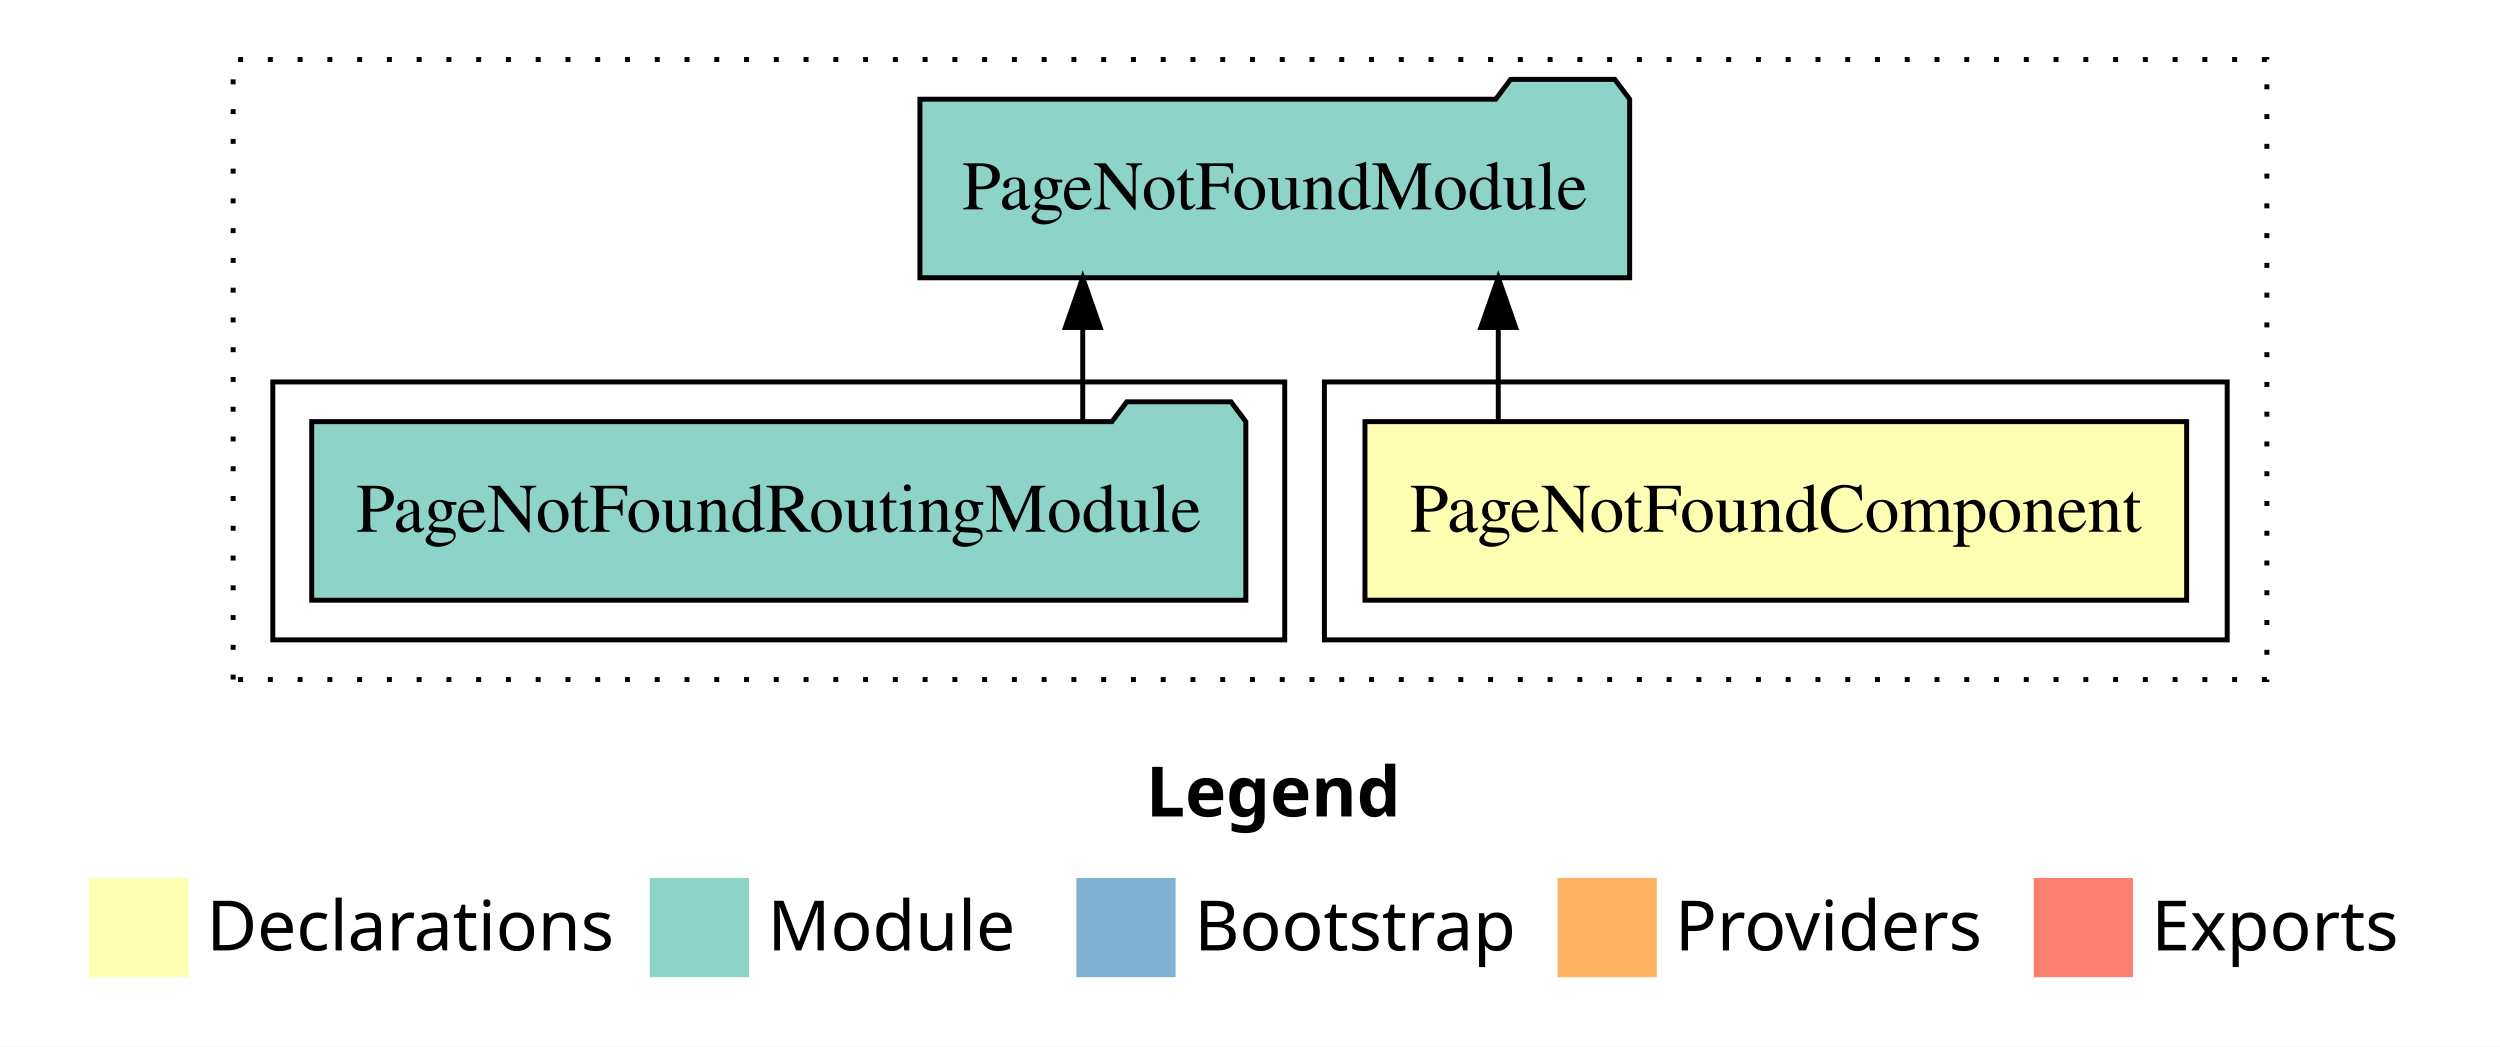
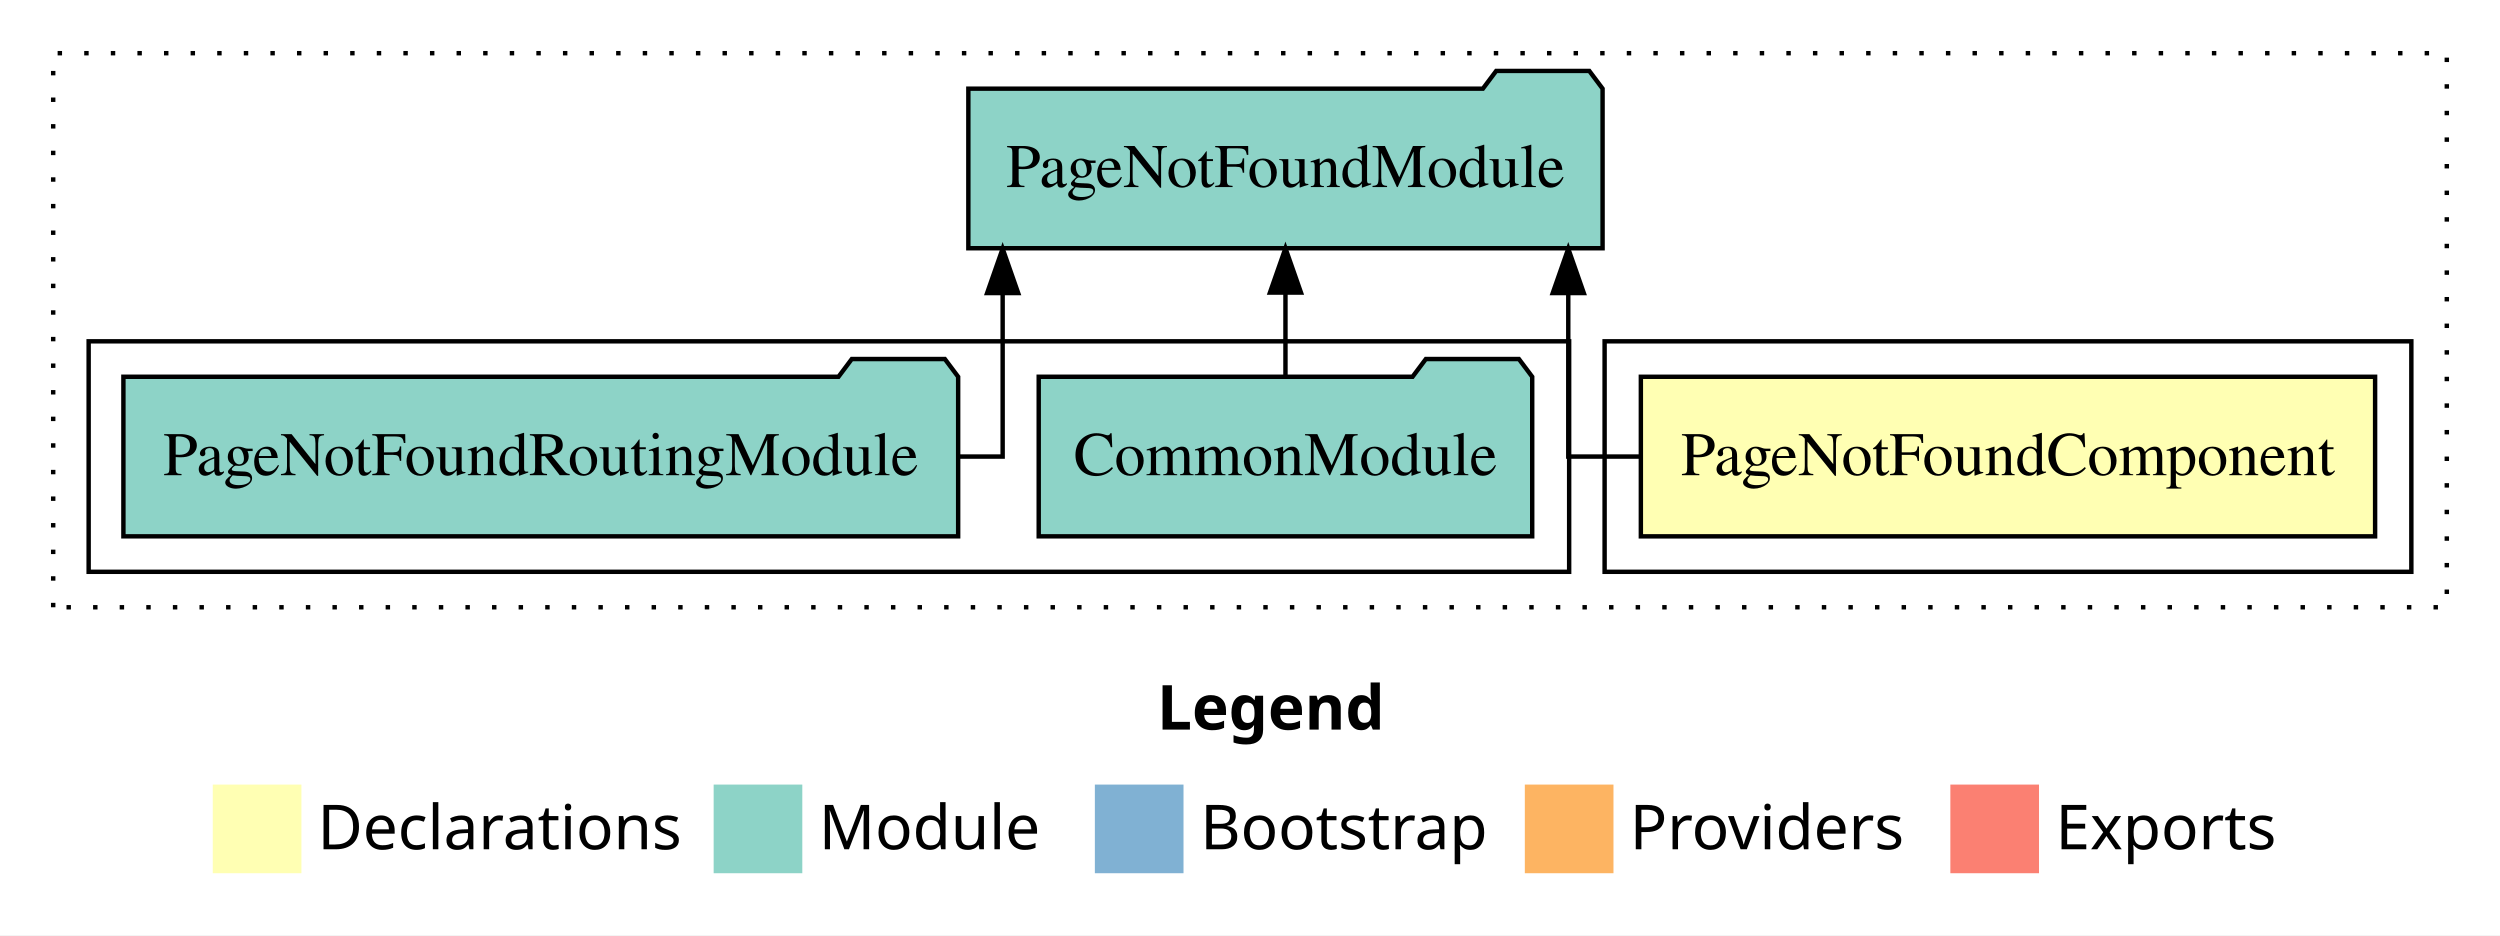
- <svg xmlns="http://www.w3.org/2000/svg" width="504pt" height="211pt" viewBox="0.00 0.00 504.00 211.00">
+ <svg xmlns="http://www.w3.org/2000/svg" width="564pt" height="211pt" viewBox="0.00 0.00 564.00 211.00">
  <g id="graph0" class="graph" transform="scale(1 1) rotate(0) translate(4 207)">
-     <polygon fill="#ffffff" stroke="transparent" points="-4,4 -4,-207 500,-207 500,4 -4,4" />
-     <text text-anchor="start" x="227.009" y="-42.4" font-family="sans-serif" font-weight="bold" font-size="14.00" fill="#000000">Legend</text>
-     <polygon fill="#ffffb3" stroke="transparent" points="14,-10 14,-30 34,-30 34,-10 14,-10" />
-     <text text-anchor="start" x="37.629" y="-15.4" font-family="sans-serif" font-size="14.00" fill="#000000">  Declarations</text>
-     <polygon fill="#8dd3c7" stroke="transparent" points="127,-10 127,-30 147,-30 147,-10 127,-10" />
-     <text text-anchor="start" x="150.725" y="-15.4" font-family="sans-serif" font-size="14.00" fill="#000000">  Module</text>
-     <polygon fill="#80b1d3" stroke="transparent" points="213,-10 213,-30 233,-30 233,-10 213,-10" />
-     <text text-anchor="start" x="236.781" y="-15.4" font-family="sans-serif" font-size="14.00" fill="#000000">  Bootstrap</text>
-     <polygon fill="#fdb462" stroke="transparent" points="310,-10 310,-30 330,-30 330,-10 310,-10" />
-     <text text-anchor="start" x="333.673" y="-15.4" font-family="sans-serif" font-size="14.00" fill="#000000">  Providers</text>
-     <polygon fill="#fb8072" stroke="transparent" points="406,-10 406,-30 426,-30 426,-10 406,-10" />
-     <text text-anchor="start" x="429.726" y="-15.4" font-family="sans-serif" font-size="14.00" fill="#000000">  Exports</text>
+     <polygon fill="#ffffff" stroke="transparent" points="-4,4 -4,-207 560,-207 560,4 -4,4" />
+     <text text-anchor="start" x="257.009" y="-42.4" font-family="sans-serif" font-weight="bold" font-size="14.00" fill="#000000">Legend</text>
+     <polygon fill="#ffffb3" stroke="transparent" points="44,-10 44,-30 64,-30 64,-10 44,-10" />
+     <text text-anchor="start" x="67.629" y="-15.4" font-family="sans-serif" font-size="14.00" fill="#000000">  Declarations</text>
+     <polygon fill="#8dd3c7" stroke="transparent" points="157,-10 157,-30 177,-30 177,-10 157,-10" />
+     <text text-anchor="start" x="180.725" y="-15.4" font-family="sans-serif" font-size="14.00" fill="#000000">  Module</text>
+     <polygon fill="#80b1d3" stroke="transparent" points="243,-10 243,-30 263,-30 263,-10 243,-10" />
+     <text text-anchor="start" x="266.781" y="-15.4" font-family="sans-serif" font-size="14.00" fill="#000000">  Bootstrap</text>
+     <polygon fill="#fdb462" stroke="transparent" points="340,-10 340,-30 360,-30 360,-10 340,-10" />
+     <text text-anchor="start" x="363.673" y="-15.4" font-family="sans-serif" font-size="14.00" fill="#000000">  Providers</text>
+     <polygon fill="#fb8072" stroke="transparent" points="436,-10 436,-30 456,-30 456,-10 436,-10" />
+     <text text-anchor="start" x="459.726" y="-15.4" font-family="sans-serif" font-size="14.00" fill="#000000">  Exports</text>
    <g id="clust1" class="cluster">
-       <polygon fill="none" stroke="#000000" stroke-dasharray="1,5" points="43,-70 43,-195 453,-195 453,-70 43,-70" />
+       <polygon fill="none" stroke="#000000" stroke-dasharray="1,5" points="8,-70 8,-195 548,-195 548,-70 8,-70" />
    </g>
    <g id="clust2" class="cluster">
-       <polygon fill="none" stroke="#000000" points="263,-78 263,-130 445,-130 445,-78 263,-78" />
+       <polygon fill="none" stroke="#000000" points="358,-78 358,-130 540,-130 540,-78 358,-78" />
    </g>
    <g id="clust4" class="cluster">
-       <polygon fill="none" stroke="#000000" points="51,-78 51,-130 255,-130 255,-78 51,-78" />
+       <polygon fill="none" stroke="#000000" points="16,-78 16,-130 350,-130 350,-78 16,-78" />
    </g>
    <g id="node1" class="node">
-       <polygon fill="#ffffb3" stroke="#000000" points="436.824,-122 271.176,-122 271.176,-86 436.824,-86 436.824,-122" />
-       <text text-anchor="middle" x="354" y="-99.8" font-family="Times,serif" font-size="14.00" fill="#000000">PageNotFoundComponent</text>
+       <polygon fill="#ffffb3" stroke="#000000" points="531.824,-122 366.176,-122 366.176,-86 531.824,-86 531.824,-122" />
+       <text text-anchor="middle" x="449" y="-99.8" font-family="Times,serif" font-size="14.00" fill="#000000">PageNotFoundComponent</text>
    </g>
    <g id="node2" class="node">
-       <polygon fill="#8dd3c7" stroke="#000000" points="324.542,-187 321.542,-191 300.542,-191 297.542,-187 181.458,-187 181.458,-151 324.542,-151 324.542,-187" />
-       <text text-anchor="middle" x="253" y="-164.8" font-family="Times,serif" font-size="14.00" fill="#000000">PageNotFoundModule</text>
+       <polygon fill="#8dd3c7" stroke="#000000" points="357.542,-187 354.542,-191 333.542,-191 330.542,-187 214.458,-187 214.458,-151 357.542,-151 357.542,-187" />
+       <text text-anchor="middle" x="286" y="-164.8" font-family="Times,serif" font-size="14.00" fill="#000000">PageNotFoundModule</text>
    </g>
    <g id="edge1" class="edge">
-       <path fill="none" stroke="#000000" d="M298.054,-122.106C298.054,-122.106 298.054,-140.991 298.054,-140.991" />
-       <polygon fill="#000000" stroke="#000000" points="294.554,-140.991 298.054,-150.991 301.554,-140.991 294.554,-140.991" />
+       <path fill="none" stroke="#000000" d="M366.183,-104C356.396,-104 349.802,-104 349.802,-104 349.802,-104 349.802,-140.894 349.802,-140.894" />
+       <polygon fill="#000000" stroke="#000000" points="346.302,-140.894 349.802,-150.894 353.302,-140.894 346.302,-140.894" />
    </g>
    <g id="node3" class="node">
-       <polygon fill="#8dd3c7" stroke="#000000" points="247.16,-122 244.16,-126 223.16,-126 220.16,-122 58.84,-122 58.84,-86 247.16,-86 247.16,-122" />
-       <text text-anchor="middle" x="153" y="-99.8" font-family="Times,serif" font-size="14.00" fill="#000000">PageNotFoundRoutingModule</text>
+       <polygon fill="#8dd3c7" stroke="#000000" points="341.668,-122 338.668,-126 317.668,-126 314.668,-122 230.332,-122 230.332,-86 341.668,-86 341.668,-122" />
+       <text text-anchor="middle" x="286" y="-99.8" font-family="Times,serif" font-size="14.00" fill="#000000">CommonModule</text>
    </g>
    <g id="edge2" class="edge">
-       <path fill="none" stroke="#000000" d="M214.28,-122.106C214.28,-122.106 214.28,-140.991 214.28,-140.991" />
-       <polygon fill="#000000" stroke="#000000" points="210.78,-140.991 214.28,-150.991 217.78,-140.991 210.78,-140.991" />
+       <path fill="none" stroke="#000000" d="M286,-122.106C286,-122.106 286,-140.991 286,-140.991" />
+       <polygon fill="#000000" stroke="#000000" points="282.5,-140.991 286,-150.991 289.5,-140.991 282.5,-140.991" />
+     </g>
+     <g id="node4" class="node">
+       <polygon fill="#8dd3c7" stroke="#000000" points="212.16,-122 209.16,-126 188.16,-126 185.16,-122 23.84,-122 23.84,-86 212.16,-86 212.16,-122" />
+       <text text-anchor="middle" x="118" y="-99.8" font-family="Times,serif" font-size="14.00" fill="#000000">PageNotFoundRoutingModule</text>
+     </g>
+     <g id="edge3" class="edge">
+       <path fill="none" stroke="#000000" d="M212.207,-104C218.38,-104 222.198,-104 222.198,-104 222.198,-104 222.198,-140.894 222.198,-140.894" />
+       <polygon fill="#000000" stroke="#000000" points="218.698,-140.894 222.198,-150.894 225.698,-140.894 218.698,-140.894" />
    </g>
  </g>
</svg>
